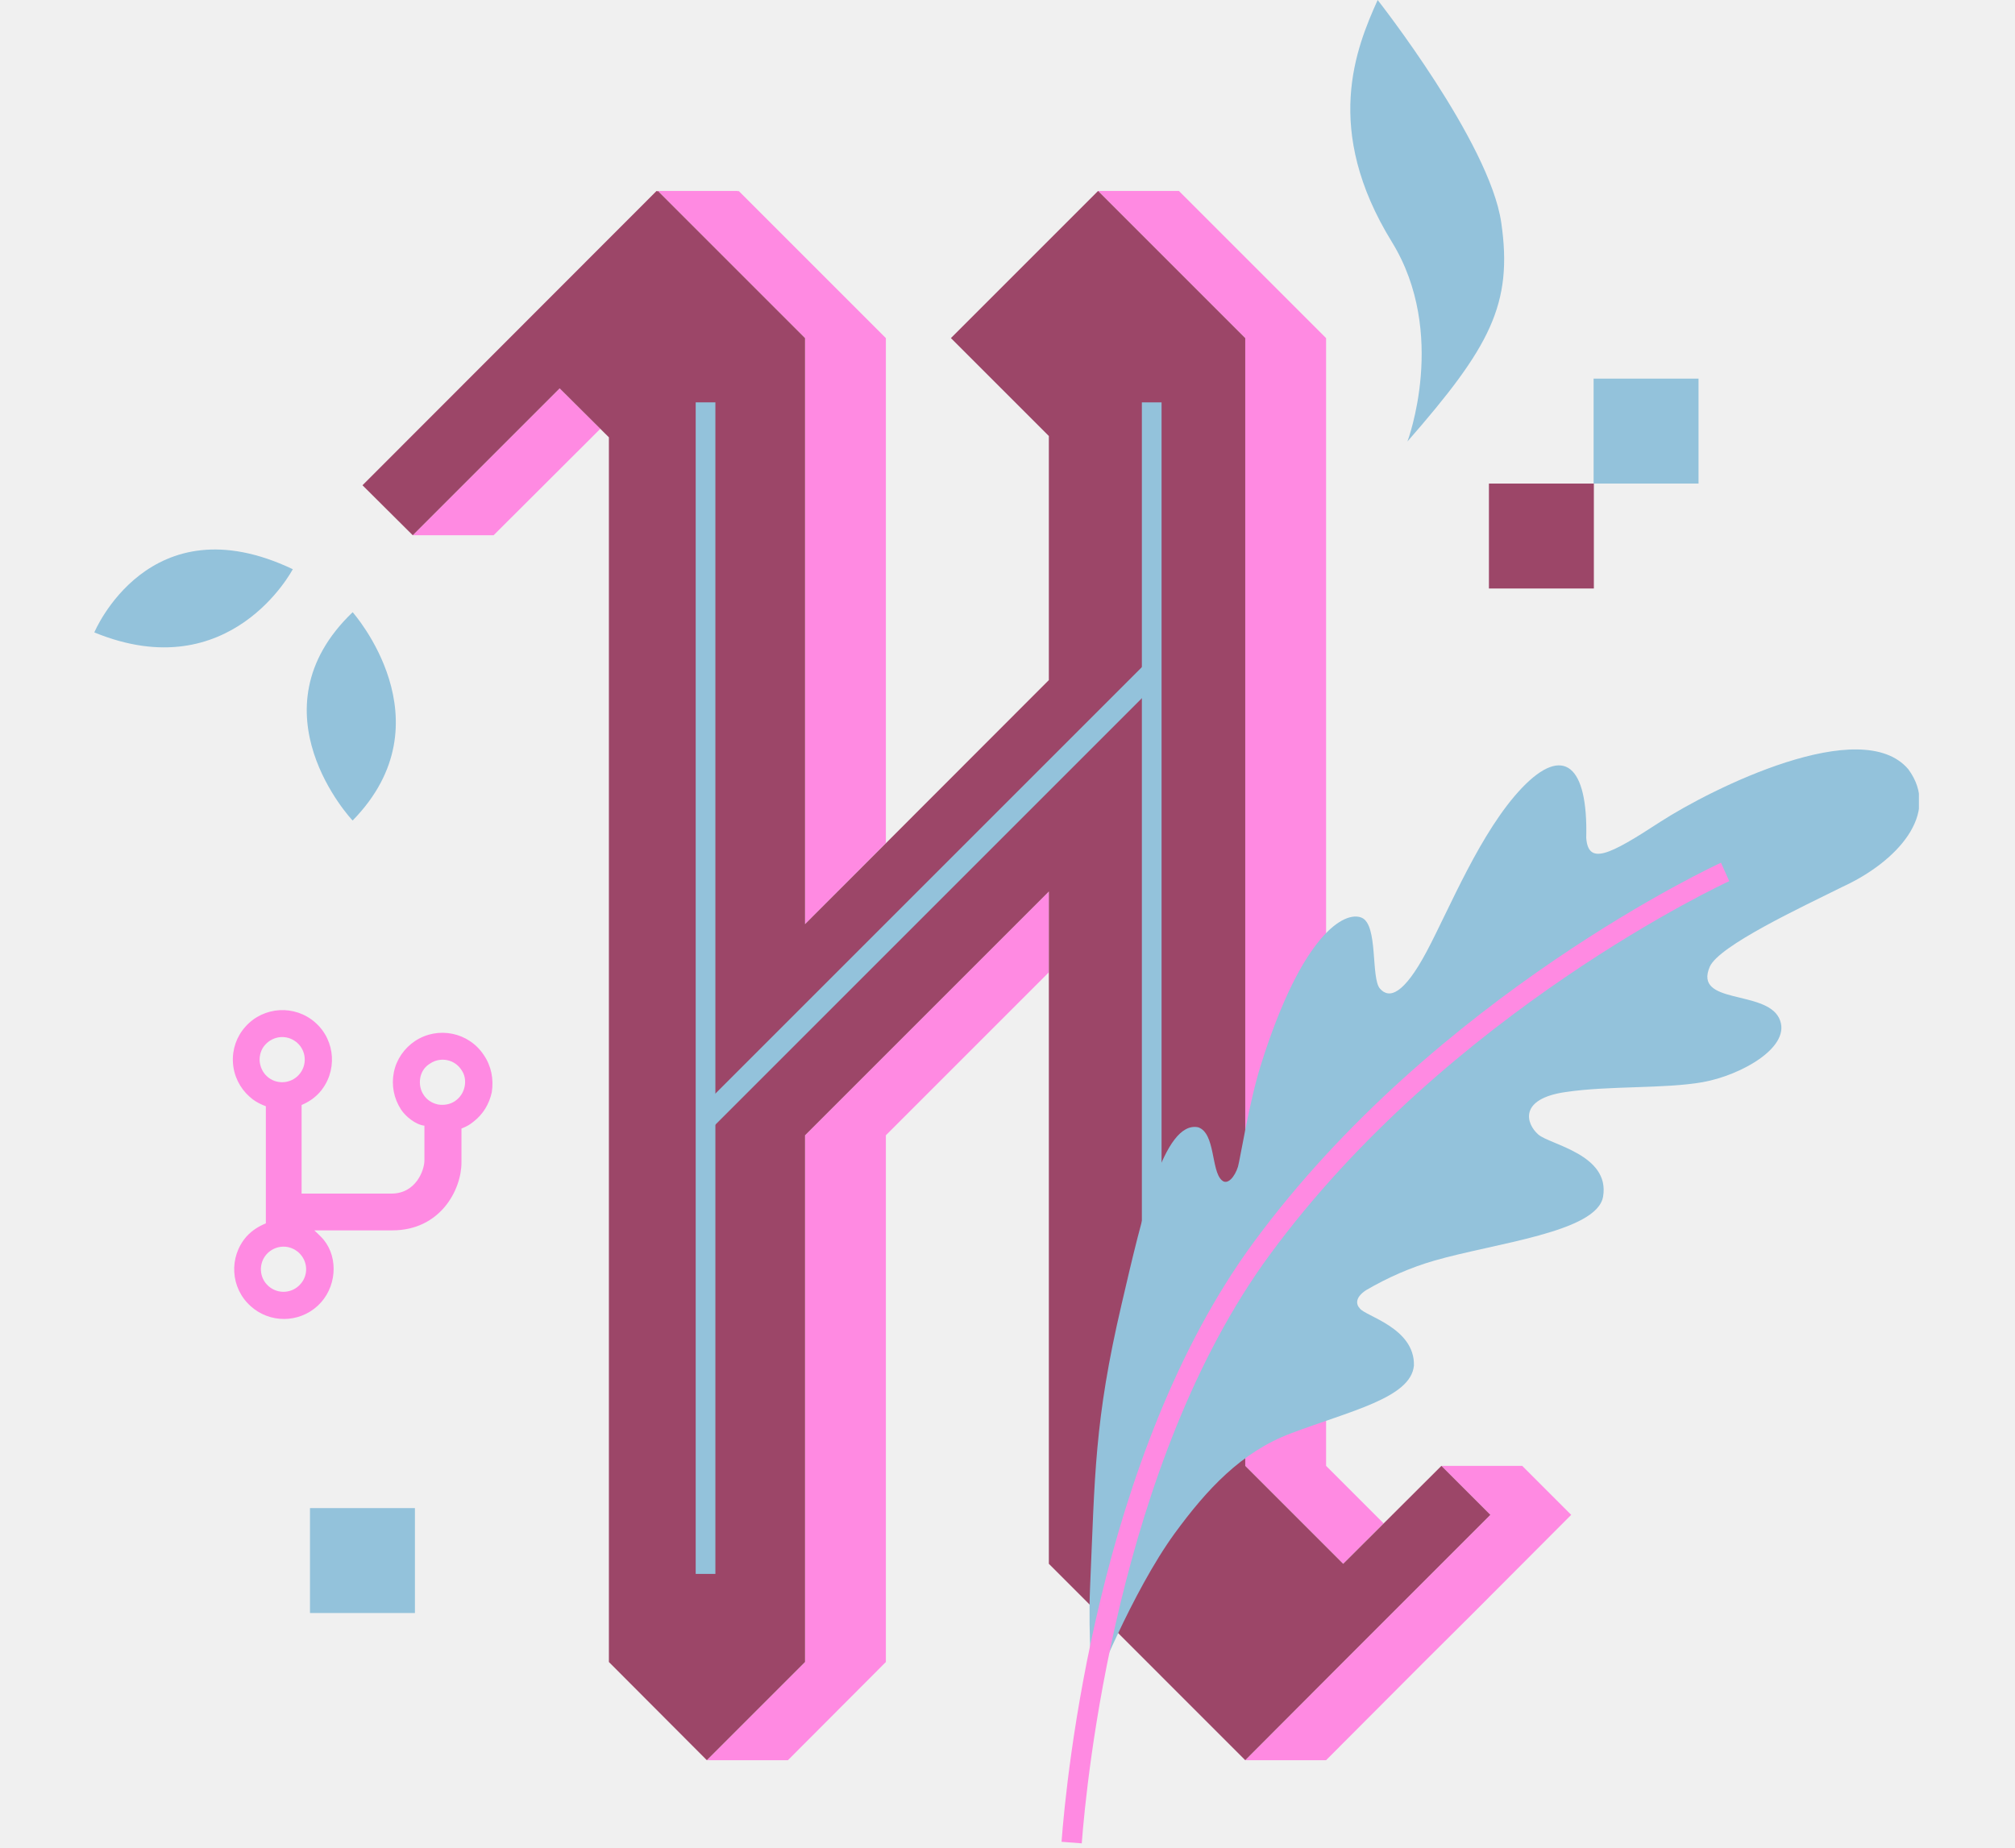
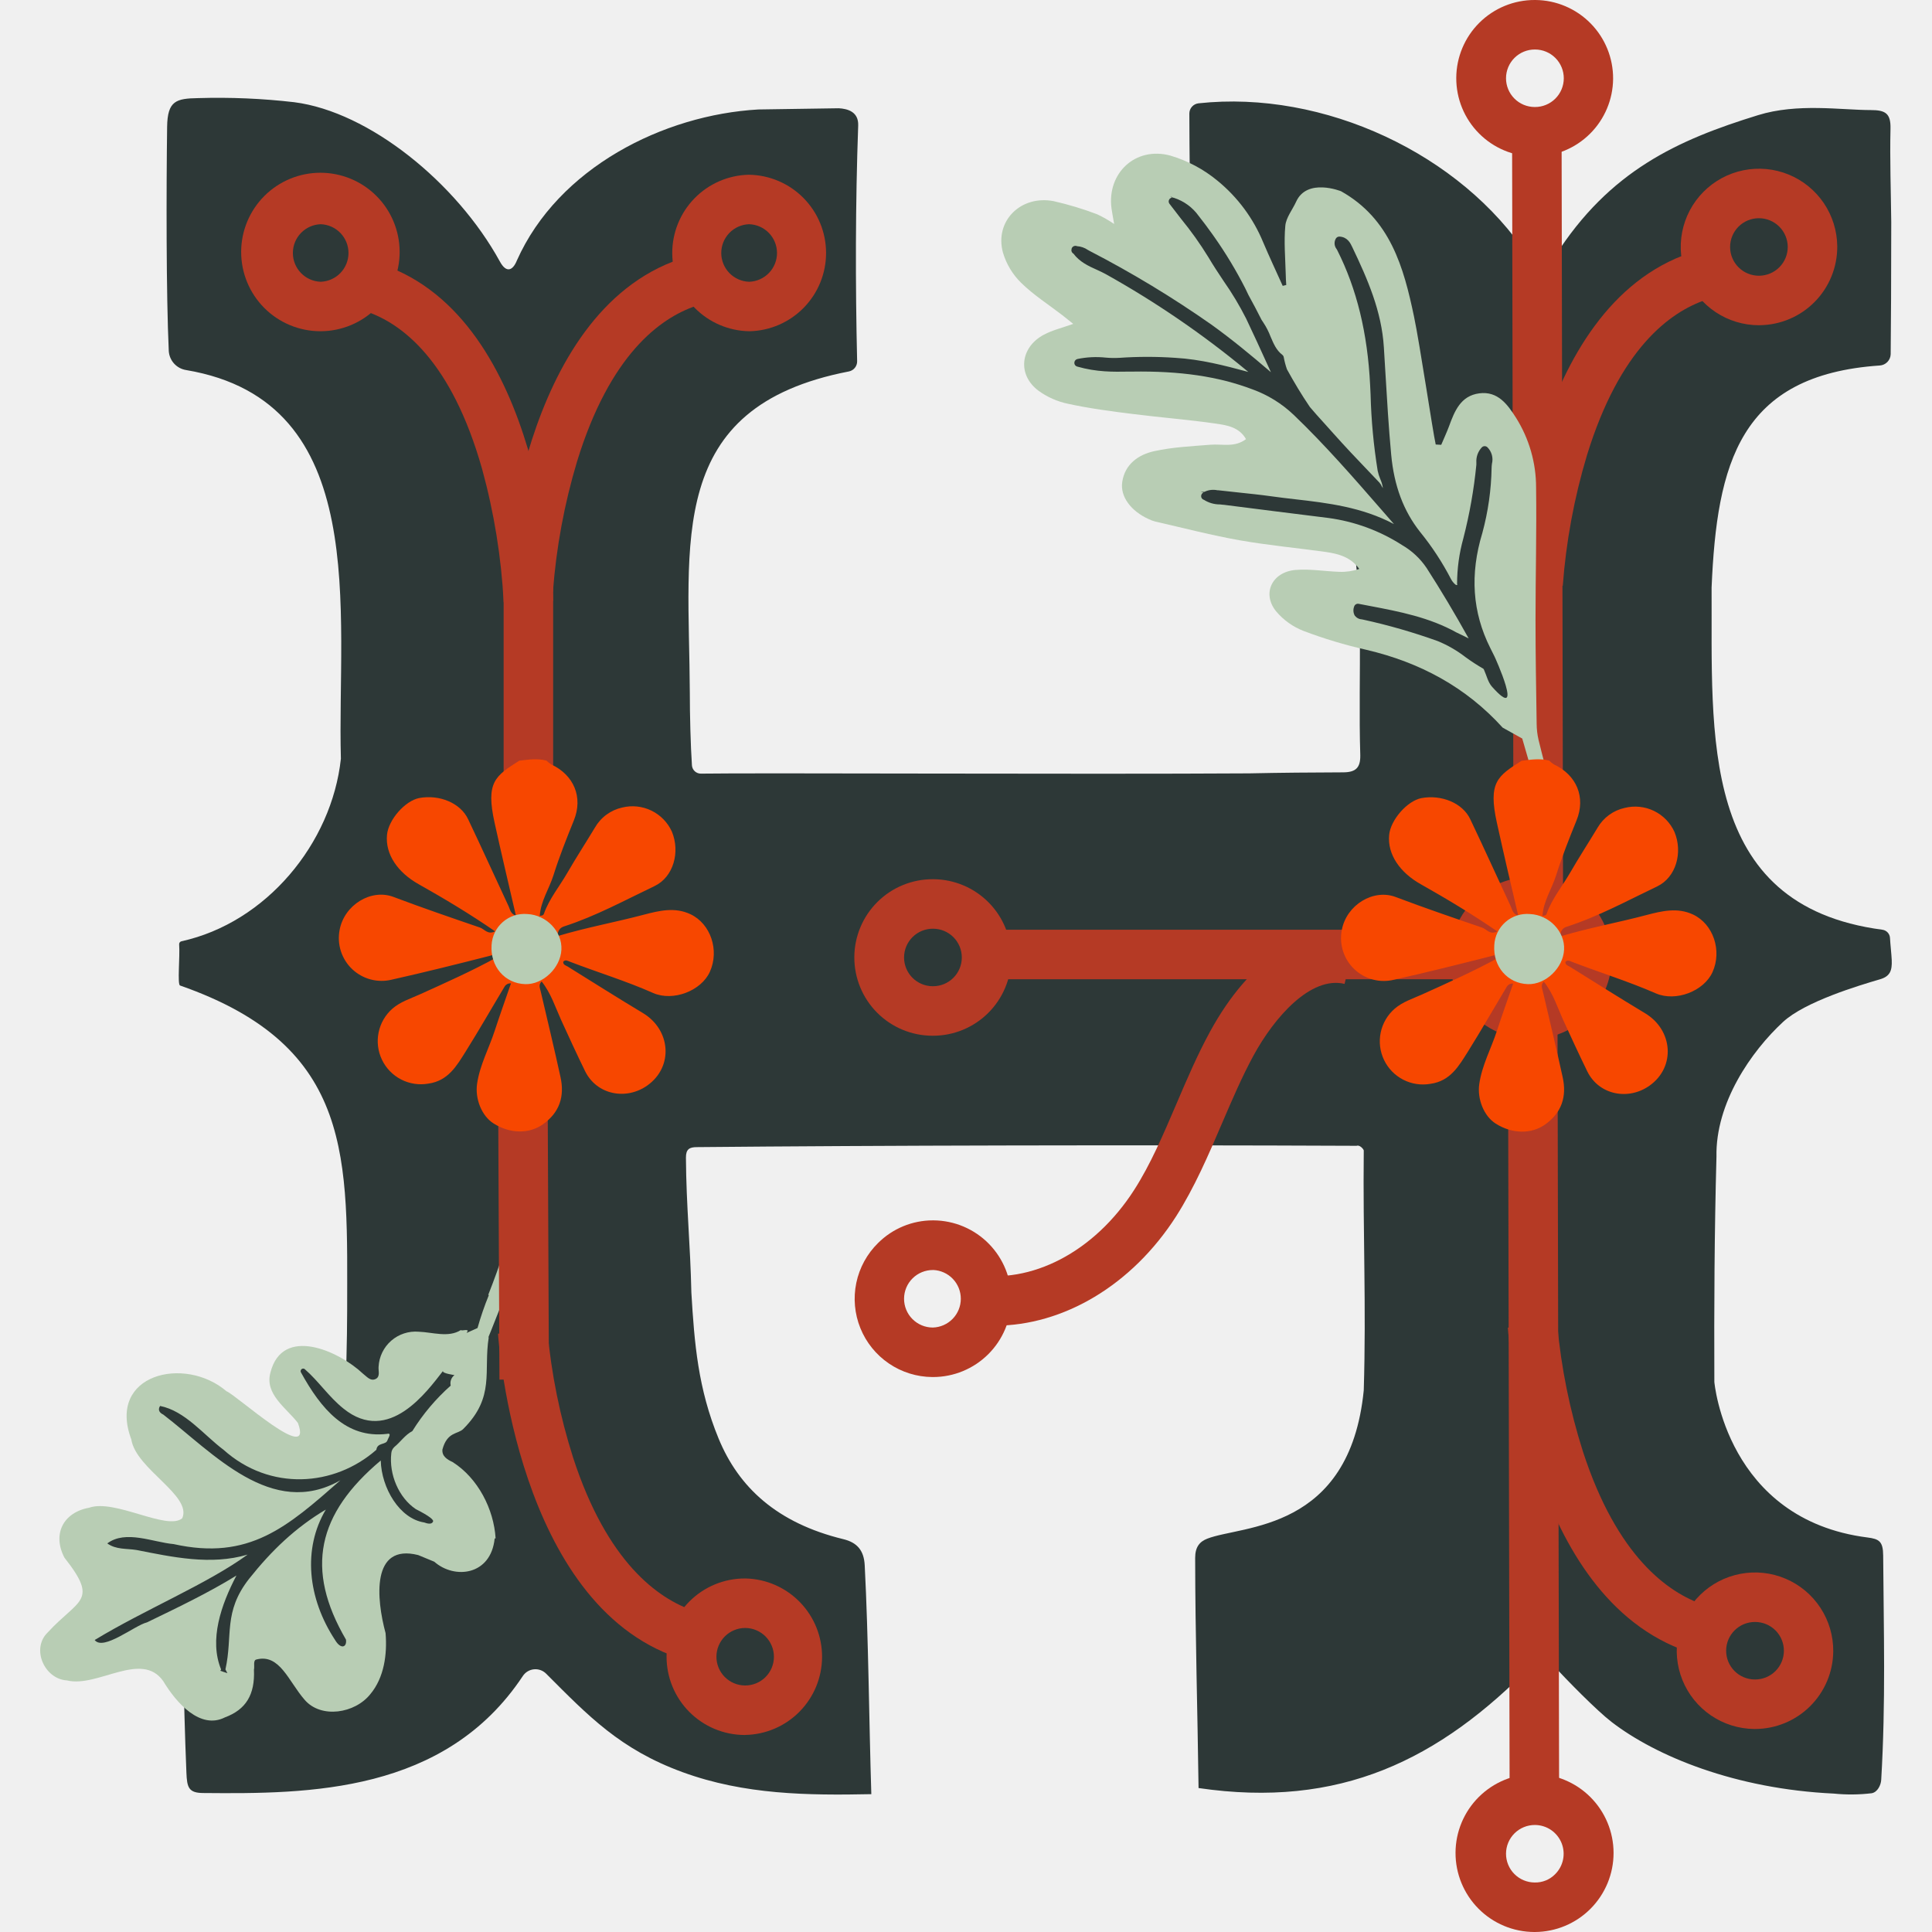
- <svg xmlns="http://www.w3.org/2000/svg" width="470" height="431" viewBox="0 0 470 431" fill="none">
+ <svg xmlns="http://www.w3.org/2000/svg" width="1000" height="1000" viewBox="0 0 1000 1000" fill="none">
  <g clip-path="url(#clip0)">
-     <path d="M112.835 246.094C109.33 240.776 102.138 239.325 96.819 242.831C94.281 244.523 92.468 247.122 91.864 250.143C91.259 253.165 91.864 256.247 93.556 258.846C94.644 260.478 96.94 262.351 98.995 262.593V270.691C98.995 272.988 97.001 278.427 91.32 278.427H70.349V257.758C71.92 257.093 73.31 256.187 74.519 254.857C78.749 250.083 78.326 242.77 73.552 238.54C68.777 234.309 61.465 234.732 57.234 239.507C55.179 241.803 54.152 244.765 54.333 247.847C54.514 250.929 55.904 253.769 58.201 255.824C58.443 256.006 58.684 256.247 58.926 256.429C59.893 257.154 60.921 257.637 62.008 258.06V285.377C60.377 286.042 58.805 287.009 57.536 288.399C53.306 293.174 53.729 300.486 58.503 304.717C58.745 304.898 58.987 305.14 59.228 305.321C64.003 308.947 70.832 308.343 74.881 303.81C78.81 299.398 78.81 292.388 74.821 288.46C74.216 287.855 73.733 287.372 73.31 287.009H91.501C102.682 287.009 107.637 277.581 107.637 271.175V263.258C108.363 262.956 109.088 262.654 109.753 262.17C109.994 261.989 110.236 261.807 110.478 261.626C112.654 259.934 114.104 257.577 114.708 254.797C115.192 251.715 114.587 248.632 112.835 246.094ZM60.558 247.484C60.498 246.094 60.921 244.704 61.888 243.677C63.761 241.622 66.843 241.32 69.019 243.012C69.14 243.072 69.261 243.193 69.321 243.254C71.497 245.188 71.678 248.512 69.744 250.687C67.81 252.863 64.426 253.044 62.311 251.11C61.283 250.204 60.679 248.874 60.558 247.484ZM70.046 299.58C68.112 301.755 64.788 301.937 62.613 300.003C60.437 298.069 60.256 294.745 62.19 292.569C64.063 290.514 67.145 290.212 69.321 291.904C69.442 291.965 69.563 292.086 69.623 292.146C71.799 294.08 72.041 297.404 70.046 299.58ZM108.363 253.528C108.06 254.918 107.275 256.066 106.126 256.852C104.978 257.637 103.528 257.879 102.138 257.637C100.748 257.335 99.539 256.55 98.814 255.401C98.028 254.253 97.786 252.802 98.028 251.412C98.27 250.143 98.935 249.055 99.962 248.33C100.083 248.27 100.204 248.149 100.325 248.089C102.742 246.457 106.066 247.122 107.637 249.599C108.423 250.687 108.665 252.138 108.363 253.528Z" fill="#FF8AE2" />
-     <path d="M187.775 136.041V215.574L206.631 196.658V136.041V78.869L172.304 44.541L172.183 44.662L172.062 44.541H153.448L187.775 78.869V136.041Z" fill="#FF8AE2" />
-     <path d="M290.455 90.291V136.041V307.618V341.945L313.3 364.79L322.728 355.362L309.311 341.945V307.618V136.041V90.291V78.869L274.984 44.541H256.128L290.455 78.869V90.291Z" fill="#FF8AE2" />
-     <path d="M153.448 44.541H153.146L153.327 44.662L153.448 44.541Z" fill="#FF8AE2" />
-     <path d="M244.645 207.959L187.775 264.829V387.695L164.87 410.6H183.786L206.631 387.695V264.829L244.645 226.815V207.959Z" fill="#FF8AE2" />
-     <path d="M130.543 90.593L96.275 124.86H115.131L140.031 100.021L130.543 90.593Z" fill="#FF8AE2" />
-     <path d="M355.061 341.945H336.205L347.628 353.368L324.722 376.273L313.3 387.695L290.455 410.6H309.311L332.156 387.695L343.639 376.273L366.484 353.368L355.061 341.945Z" fill="#FF8AE2" />
-     <path d="M313.3 364.79L290.455 341.945V307.618V136.041V90.291V78.869L256.128 44.541L221.8 78.869L244.645 101.713V158.644L187.775 215.574V136.041V78.869L153.448 44.541L153.327 44.662L153.145 44.541L84.551 113.196L96.275 124.86L130.542 90.593L142.025 102.015V387.695L164.87 410.6L187.775 387.695V264.829L244.645 207.959V307.618V364.79L290.455 410.6L313.3 387.695L324.722 376.273L347.628 353.367L336.205 341.945L313.3 364.79Z" fill="#9C4668" />
-     <path d="M166.864 93.857H162.271V367.147H166.864V93.857Z" fill="#93C2DB" />
-     <path d="M270.935 295.41L266.342 299.519V93.857H270.935V295.41Z" fill="#93C2DB" />
-     <path d="M166.683 262.533L163.178 258.786L266.825 155.138L270.33 158.885L166.683 262.533Z" fill="#93C2DB" />
-     <path d="M279.456 262.956C271.418 261.384 266.462 283.443 261.628 304.173C255.221 331.55 255.403 344.181 254.254 370.41C253.771 381.228 254.859 394.524 254.859 394.524C254.859 394.524 263.985 371.438 274.017 357.658C281.45 347.505 289.488 338.742 301.032 334.391C314.871 329.133 329.074 326.111 329.799 318.557C330.041 309.733 318.377 307.013 317.168 305.2C316.261 304.233 316.08 302.662 318.618 300.97C323.695 298.008 329.074 295.651 334.513 294.08C348.715 289.97 372.467 287.432 373.917 279.152C375.609 269.301 361.467 267.005 358.808 264.648C355.907 262.11 354.215 256.308 365.214 254.736C375.428 253.226 388.18 254.011 397.124 252.44C406.069 250.869 418.277 244.1 414.953 237.452C411.629 230.864 394.949 234.37 398.817 225.486C400.992 220.59 420.15 211.646 429.76 206.871C442.391 201.07 452.786 189.829 445.11 179.434C434.171 166.561 399.361 183.906 387.273 191.702C375.247 199.559 370.472 201.855 369.989 195.449C370.412 178.587 364.731 173.632 355.001 183.785C345.331 193.938 338.079 212.008 332.76 221.98C327.442 231.952 324.058 233.1 321.882 230.623C319.706 228.145 321.519 215.695 317.591 214.063C313.663 212.431 303.751 217.75 294.142 248.27C291.362 257.033 289.247 270.51 288.763 272.142C288.038 274.499 286.285 276.614 284.956 275.285C282.478 273.048 283.505 264.285 279.456 262.956C279.396 262.956 279.456 262.956 279.456 262.956Z" fill="#93C2DB" />
-     <path d="M247.606 429.637C248.694 415.012 256.007 339.407 292.329 289.91C334.876 231.952 400.751 201.553 401.415 201.251L403.349 205.542C402.684 205.844 337.897 235.82 296.136 292.751C260.6 341.16 253.408 415.616 252.32 430L247.606 429.637Z" fill="#FF8AE2" />
-     <path d="M396.185 112.798V88.322H371.709V112.798H396.185Z" fill="#93C2DB" />
-     <path d="M96.78 376.272V351.796H72.303V376.272H96.78Z" fill="#93C2DB" />
-     <path d="M371.769 137.28V112.803H347.293V137.28H371.769Z" fill="#9C4668" />
-     <path d="M68.294 132.777C68.294 132.777 53.789 160.578 22 147.524C22 147.524 34.752 116.822 68.294 132.777Z" fill="#93C2DB" />
-     <path d="M82.254 142.81C82.254 142.81 104.918 168.253 82.254 191.4C82.194 191.4 58.201 165.836 82.254 142.81Z" fill="#93C2DB" />
-     <path d="M328.288 102.982C328.288 102.982 337.776 77.781 324.662 56.447C308.465 30.157 316.322 11.181 321.338 0C321.338 0 347.446 33.179 350.166 51.914C352.946 71.012 347.507 80.984 328.288 102.982Z" fill="#93C2DB" />
+     <path d="M434.14 56.035C438.788 56.289 444.452 57.871 444.198 64.961C442.753 105.293 442.714 146.875 443.652 186.953C443.678 188.203 443.262 189.423 442.475 190.395C441.689 191.368 440.583 192.03 439.355 192.266C344.296 210.683 356.698 280.547 357.05 358.652C357.05 370.039 357.441 385.605 358.144 396.152C358.228 397.326 358.759 398.424 359.627 399.219C360.495 400.015 361.635 400.448 362.812 400.43C391.523 399.98 559.003 400.84 646.601 400.293C663.105 399.941 678.613 399.824 695.097 399.766C701.738 399.766 704.179 397.402 704.081 390.957C701.464 305.859 719.472 224.609 621.093 190.82C619.711 190.344 618.514 189.444 617.672 188.248C616.831 187.053 616.387 185.622 616.406 184.16C616.913 142.148 615.683 100.762 615.605 58.769C615.606 57.458 616.091 56.193 616.967 55.217C617.842 54.24 619.047 53.621 620.351 53.477C685.175 46.445 756.249 79.707 790.976 132.754C795.683 139.922 799.667 140.781 804.862 132.617C833.027 88.418 868.202 72.48 909.96 59.609C930.429 53.281 952.714 56.953 968.339 56.972C975.839 56.972 978.71 58.652 978.515 66.582C978.144 82.695 978.73 98.828 978.906 114.961C978.906 143.535 978.769 169.238 978.612 183.32C978.572 184.825 977.97 186.26 976.926 187.344C975.882 188.428 974.47 189.083 972.968 189.18C900.39 194.101 888.671 239.883 885.917 304.121C886.347 380.078 878.886 468.711 974.355 481.23C975.401 481.379 976.363 481.887 977.076 482.667C977.789 483.448 978.208 484.452 978.261 485.508C978.417 488.672 979.023 493.848 979.159 496.992C979.374 502.402 978.3 505.351 973.105 506.875C962.07 510.117 934.277 518.418 922.89 528.965C906.484 544.121 887.87 570.879 888.437 598.769C887.382 637.578 887.187 676.445 887.343 715.273C887.343 715.273 893.476 786.504 966.64 795.801C972.675 796.562 974.667 797.851 974.726 805.098C974.98 843.691 976.093 881.269 973.71 921.289C973.573 923.769 971.913 927.656 968.73 928.183C962.245 928.955 955.696 929.013 949.198 928.359C898.144 925.957 857.109 908.984 834.101 891.25C826.288 885.195 811.113 869.766 803.183 861.074C802.594 860.414 801.875 859.884 801.07 859.515C800.266 859.147 799.394 858.95 798.51 858.935C797.626 858.92 796.748 859.089 795.932 859.43C795.116 859.771 794.379 860.278 793.769 860.918C744.823 911.348 693.241 936.172 620.37 925.488C619.843 885.254 618.671 846.973 618.613 806.348C618.613 800.605 621.034 797.91 624.902 796.406C642.909 789.375 698.613 792.812 705.878 719.609C707.206 675.664 705.409 639.531 705.878 595.449C705.546 594.414 703.593 592.461 702.148 593.066C587.616 592.558 454.101 592.871 360.722 593.75C356.913 593.75 355.019 594.746 355.038 599.18C355.214 624.57 357.304 643.672 357.851 669.043C359.413 695.351 361.288 718.711 371.952 744.609C382.363 769.844 402.128 788.301 436.542 796.68C443.437 798.359 447.187 802.285 447.577 810.215C449.53 847.969 449.804 890.879 450.995 928.652C418.046 929.316 385.39 928.984 353.339 917.285C320.956 905.469 304.511 888.144 282.695 866.308C281.876 865.48 280.882 864.846 279.786 864.451C278.69 864.056 277.52 863.912 276.361 864.028C275.202 864.144 274.083 864.518 273.087 865.122C272.091 865.726 271.243 866.545 270.605 867.519C230.351 928.183 159.823 928.574 105.37 928.066C97.558 928.066 96.796 925.195 96.484 917.461C94.882 878.516 94.531 839.101 93.671 800.019C93.597 799.15 93.707 798.276 93.991 797.451C94.276 796.627 94.73 795.872 95.324 795.233C95.918 794.595 96.639 794.088 97.441 793.745C98.243 793.402 99.108 793.231 99.98 793.242C143.847 791.289 178.105 761.484 178.71 727.558C179.042 712.891 179.687 693.359 179.687 678.652C179.687 600.215 184.023 541.816 93.202 510.098C91.718 509.59 93.202 495.273 92.734 488.809C92.701 488.445 92.802 488.082 93.018 487.787C93.234 487.492 93.549 487.286 93.906 487.207C137.773 477.578 171.718 436.562 176.445 392.715C174.355 317.363 192.89 207.793 96.366 191.543C93.981 191.177 91.79 190.011 90.154 188.237C88.518 186.462 87.534 184.185 87.362 181.777C85.995 152.656 86.073 97.305 86.503 65.644C86.698 52.109 91.171 50.977 102.597 50.781C119.209 50.28 135.835 50.992 152.343 52.91C191.113 57.891 236.327 94.551 258.71 135.312C262.089 141.543 265.429 140.078 267.558 134.785C288.945 86.875 343.3 59.453 392.558 56.66L434.14 56.035Z" fill="#2D3837" />
+     <path d="M482.891 712.754H482.539C474.528 712.69 466.716 710.251 460.091 705.746C453.466 701.24 448.327 694.87 445.325 687.442C442.322 680.015 441.59 671.863 443.222 664.019C444.854 656.176 448.776 648.992 454.493 643.379C462.026 635.868 472.233 631.653 482.872 631.66H483.223C488.554 631.698 493.826 632.789 498.734 634.868C503.643 636.948 508.094 639.977 511.83 643.78C515.566 647.583 518.514 652.086 520.506 657.032C522.498 661.977 523.495 667.267 523.438 672.598L510.625 672.481L523.438 672.598C523.345 683.277 519.039 693.487 511.457 701.007C503.874 708.527 493.629 712.749 482.95 712.754H482.891ZM482.891 657.363C478.944 657.345 475.151 658.896 472.347 661.674C469.543 664.452 467.958 668.231 467.94 672.178C467.922 676.125 469.472 679.918 472.251 682.722C475.029 685.525 478.807 687.111 482.754 687.129H482.891C486.749 687.005 490.408 685.39 493.098 682.623C495.789 679.855 497.3 676.152 497.316 672.293C497.331 668.433 495.848 664.719 493.18 661.93C490.511 659.142 486.865 657.498 483.008 657.344L482.891 657.363Z" fill="#B53A25" />
+     <path d="M482.891 536.094H482.539C477.22 536.072 471.957 535.003 467.05 532.947C462.144 530.891 457.691 527.889 453.945 524.112C446.379 516.484 442.154 506.164 442.198 495.42C442.242 484.677 446.552 474.391 454.179 466.826C461.807 459.26 472.128 455.034 482.871 455.078H483.223C493.973 455.166 504.249 459.52 511.79 467.182C519.331 474.844 523.521 485.187 523.438 495.938L510.625 495.821L523.438 495.938C523.345 506.617 519.039 516.827 511.457 524.347C503.874 531.868 493.629 536.089 482.95 536.094H482.891ZM482.891 480.703C478.944 480.685 475.151 482.236 472.347 485.014C469.543 487.792 467.958 491.571 467.94 495.518C467.922 499.465 469.472 503.258 472.251 506.062C475.029 508.866 478.807 510.451 482.754 510.469H482.891C486.838 510.485 490.63 508.931 493.432 506.151C496.234 503.371 497.817 499.592 497.832 495.645C497.848 491.698 496.295 487.906 493.515 485.104C490.735 482.302 486.955 480.719 483.008 480.703H482.891Z" fill="#B53A25" />
+     <path d="M785.82 481.23H511.738V506.855H785.82V481.23Z" fill="#B53A25" />
+     <path d="M514.922 686.172C509.543 686.172 504.176 685.681 498.887 684.707L503.516 659.512C533.711 665.078 566.523 647.95 587.07 615.86C595.508 602.715 601.992 587.5 608.887 571.426C614.219 558.926 619.727 546.035 626.309 533.985C646.758 496.504 675 477.949 701.816 484.336L695.957 509.258C678.379 505.078 659.609 526.563 648.867 546.25C642.891 557.227 637.852 569.004 632.52 581.407C625.527 597.754 618.301 614.61 608.731 629.61C585.938 665.196 550.391 686.172 514.922 686.172Z" fill="#B53A25" />
+     <path d="M792.305 537.852H791.934C783.641 537.783 775.556 535.257 768.7 530.591C761.844 525.926 756.526 519.332 753.419 511.644C750.312 503.955 749.555 495.518 751.244 487.399C752.934 479.281 756.994 471.846 762.91 466.035C766.813 462.15 771.454 459.085 776.559 457.019C781.664 454.953 787.13 453.928 792.637 454.004C803.753 454.107 814.374 458.618 822.167 466.547C829.96 474.475 834.288 485.172 834.199 496.289L819.98 496.152L834.199 496.289C834.106 507.341 829.652 517.909 821.806 525.693C813.96 533.477 803.357 537.847 792.305 537.852ZM792.305 482.461C788.821 482.578 785.517 484.04 783.089 486.54C780.66 489.041 779.294 492.385 779.279 495.871C779.264 499.357 780.6 502.714 783.007 505.235C785.414 507.757 788.705 509.248 792.187 509.395C793.96 509.418 795.719 509.084 797.36 508.413C799.001 507.742 800.49 506.747 801.738 505.488C803.642 503.622 804.948 501.233 805.492 498.623C806.036 496.013 805.792 493.301 804.792 490.83C803.792 488.359 802.08 486.241 799.874 484.744C797.669 483.247 795.068 482.439 792.402 482.422L792.305 482.461Z" fill="#B53A25" />
+     <path d="M808.268 64.835L782.643 64.884L783.407 463.301L809.033 463.252L808.268 64.835Z" fill="#B53A25" />
+     <path d="M910.45 168.34C902.453 168.34 894.635 165.972 887.982 161.537C881.328 157.101 876.136 150.795 873.06 143.414C869.984 136.032 869.162 127.906 870.696 120.058C872.231 112.21 876.054 104.992 881.684 99.313C887.314 93.634 894.499 89.748 902.334 88.146C910.168 86.543 918.302 87.296 925.709 90.308C933.117 93.32 939.467 98.457 943.96 105.072C948.454 111.687 950.888 119.484 950.958 127.48C951.036 138.217 946.852 148.547 939.324 156.203C931.796 163.86 921.538 168.217 910.801 168.32L910.45 168.34ZM910.45 112.949H910.313C906.366 112.967 902.587 114.553 899.809 117.357C897.031 120.161 895.48 123.953 895.498 127.9C895.517 131.848 897.102 135.626 899.906 138.404C902.71 141.182 906.503 142.733 910.45 142.715H910.567C914.512 142.679 918.283 141.079 921.051 138.267C923.819 135.455 925.359 131.661 925.332 127.715C925.291 123.795 923.709 120.048 920.928 117.285C918.147 114.522 914.39 112.964 910.469 112.949H910.45Z" fill="#B53A25" />
+     <path d="M808.887 303.203L783.301 301.895C783.594 296.035 791.523 159.082 874.746 130.938L882.949 155.195C864.219 161.543 838.32 180.586 821.387 235.703C814.788 257.684 810.597 280.317 808.887 303.203Z" fill="#B53A25" />
+     <path d="M806.129 511.884L780.504 511.938L781.404 941.702L807.029 941.648L806.129 511.884Z" fill="#B53A25" />
+     <path d="M908.398 894.922H908.046C900.034 894.856 892.222 892.415 885.597 887.908C878.972 883.402 873.832 877.032 870.828 869.604C867.823 862.176 867.089 854.024 868.718 846.179C870.347 838.334 874.266 831.149 879.979 825.531C885.693 819.913 892.943 816.116 900.815 814.62C908.686 813.124 916.825 813.995 924.201 817.125C931.577 820.254 937.859 825.5 942.253 832.2C946.647 838.9 948.955 846.753 948.886 854.765C948.783 865.441 944.474 875.645 936.894 883.163C929.314 890.682 919.074 894.907 908.398 894.922ZM908.398 839.531C904.451 839.513 900.658 841.063 897.854 843.842C895.05 846.62 893.465 850.398 893.447 854.345C893.429 858.292 894.979 862.085 897.757 864.889C900.536 867.693 904.314 869.278 908.261 869.296H908.398C912.345 869.312 916.137 867.759 918.939 864.979C921.741 862.199 923.324 858.419 923.339 854.472C923.355 850.525 921.802 846.733 919.022 843.931C916.242 841.129 912.462 839.546 908.515 839.531H908.398Z" fill="#B53A25" />
+     <path d="M794.453 1000H794.102C783.27 999.953 772.899 995.612 765.265 987.928C757.63 980.244 753.356 969.845 753.379 959.014C753.402 948.182 757.721 937.802 765.389 930.151C773.056 922.5 783.446 918.203 794.277 918.203C805.109 918.203 815.498 922.5 823.166 930.151C830.833 937.802 835.152 948.182 835.176 959.014C835.199 969.845 830.924 980.244 823.29 987.928C815.656 995.612 805.285 999.953 794.453 1000ZM794.453 944.609C792.499 944.601 790.562 944.979 788.753 945.719C786.945 946.46 785.3 947.55 783.912 948.927C782.525 950.303 781.422 951.94 780.667 953.742C779.912 955.545 779.519 957.479 779.512 959.433C779.504 961.388 779.881 963.325 780.622 965.133C781.363 966.942 782.453 968.587 783.829 969.974C785.206 971.362 786.842 972.464 788.645 973.219C790.448 973.974 792.382 974.367 794.336 974.375C796.295 974.424 798.242 974.071 800.06 973.339C801.877 972.606 803.525 971.51 804.902 970.117C806.997 968.05 808.432 965.409 809.028 962.528C809.623 959.646 809.353 956.653 808.25 953.925C807.147 951.197 805.261 948.857 802.83 947.199C800.399 945.541 797.532 944.64 794.59 944.609H794.453Z" fill="#B53A25" />
+     <path d="M794.453 81.016H794.102C783.359 80.972 773.073 76.662 765.507 69.034C757.942 61.406 753.716 51.086 753.76 40.342C753.804 29.599 758.114 19.313 765.742 11.747C773.37 4.182 783.691 -0.044 794.434 0H794.785C805.522 0.103 815.78 4.461 823.308 12.117C830.836 19.774 835.02 30.103 834.942 40.84L822.129 40.742L834.942 40.84C834.844 51.519 830.537 61.729 822.956 69.251C815.375 76.773 805.133 81.001 794.453 81.016ZM794.453 25.625C790.506 25.61 786.715 27.163 783.913 29.943C781.111 32.723 779.528 36.502 779.512 40.45C779.497 44.397 781.05 48.188 783.83 50.99C786.61 53.792 790.389 55.375 794.336 55.391H794.473C798.42 55.407 802.212 53.853 805.014 51.073C807.816 48.293 809.399 44.514 809.414 40.567C809.43 36.62 807.877 32.828 805.097 30.026C802.317 27.224 798.537 25.641 794.59 25.625H794.453Z" fill="#B53A25" />
+     <path d="M873.691 854.941C790.605 826.836 780.84 692.832 780.469 687.187L806.016 685.488C808.054 707.901 812.533 730.025 819.375 751.465C836.953 805.41 863.105 824.316 881.875 830.664L873.691 854.941Z" fill="#B53A25" />
+     <path d="M777.774 376.622L787.91 382.266C791.934 395.938 795.899 410.372 798.809 421.797C802.408 421.076 806.047 420.574 809.707 420.293L804.16 413.458C802.793 406.563 800.86 401.465 796.348 382.95C795.72 380.247 795.393 377.483 795.371 374.708C795.098 356.797 794.785 338.868 794.785 320.958C794.785 298.086 795.391 275.215 795.078 252.364C795.092 239.604 791.504 227.1 784.727 216.29C780.293 209.336 775.274 202.325 765.645 203.594C756.016 204.864 752.871 212.833 750.02 220.626C748.809 223.868 747.325 227.032 745.977 230.235L743.125 230.079C741.524 222.989 735 178.633 731.895 163.868C726.563 138.36 719.61 113.282 694.121 98.985C694.121 98.985 676.543 91.895 670.879 104.395C669.024 108.497 665.664 112.579 665.274 116.876C664.512 125.118 665.274 133.477 665.489 141.797C665.489 143.751 665.664 145.704 665.762 147.501L663.926 147.969C660.547 140.45 657.032 132.989 653.809 125.391C648.701 112.995 640.594 102.062 630.215 93.575C623.025 87.614 614.699 83.175 605.743 80.528C587.696 75.665 572.891 89.629 575.313 107.872C575.547 109.61 575.899 111.329 576.68 115.938C573.878 114.023 570.926 112.338 567.852 110.899C560.506 108.111 552.975 105.84 545.313 104.102C528.243 100.879 514.707 114.493 519.121 130.723C520.87 136.643 524.096 142.02 528.496 146.348C534.864 152.618 542.618 157.559 549.766 163.067C551.524 164.434 553.243 165.84 555.508 167.637C549.649 169.727 544.668 170.899 540.293 173.243C527.989 179.805 526.524 194.004 537.5 202.227C542.047 205.526 547.238 207.829 552.735 208.985C563.789 211.387 575.078 212.891 586.328 214.278C600.723 216.114 615.235 217.208 629.59 219.297C635.196 220.118 641.446 221.133 644.922 227.286C639.063 231.778 632.578 229.688 626.485 230.196C616.719 230.977 606.953 231.426 597.442 233.516C589.141 235.333 582.207 240.333 580.86 249.512C579.746 257.051 585.41 264.571 594.532 268.672C595.661 269.232 596.846 269.67 598.067 269.981C612.754 273.321 627.364 277.168 642.207 279.747C657.051 282.325 671.621 283.653 686.309 285.704C692.735 286.661 699.121 288.282 703.555 294.473C700.239 295.602 696.743 296.111 693.243 295.977C685.684 295.723 678.067 294.376 670.586 295.001C658.36 296.036 653.008 307.266 660.567 316.485C664.355 320.975 669.21 324.44 674.688 326.563C685.277 330.582 696.137 333.845 707.188 336.329C734.981 342.833 758.77 355.645 777.774 376.622Z" fill="#B8CDB4" />
+     <path d="M772.285 355.469C770.156 353.086 769.492 349.707 768.164 346.797C768.079 346.552 767.946 346.326 767.773 346.133C764.592 344.306 761.514 342.304 758.554 340.137C754.146 336.728 749.297 333.929 744.14 331.816C731.547 327.293 718.676 323.587 705.605 320.723C705.406 320.672 705.203 320.633 705 320.605C704.268 320.571 703.552 320.379 702.901 320.042C702.25 319.705 701.68 319.231 701.23 318.652C700.838 317.953 700.604 317.176 700.543 316.377C700.482 315.577 700.597 314.774 700.879 314.023C701.013 313.515 701.337 313.078 701.784 312.802C702.231 312.526 702.767 312.432 703.281 312.539L709.297 313.691C724.375 316.562 739.824 319.551 753.867 327.363C755.82 328.301 757.968 329.316 760.175 330.449C752.988 317.5 745.84 305.547 738.457 294.062C735.184 289.172 730.835 285.096 725.742 282.148C714.182 274.708 701.125 269.907 687.5 268.086C669.375 265.859 651.23 263.535 633.672 261.309C632.968 261.309 632.265 261.152 631.543 261.094C628.564 261.122 625.64 260.288 623.125 258.691C622.907 258.629 622.703 258.53 622.519 258.398C622.165 258.146 621.905 257.781 621.781 257.364C621.657 256.946 621.676 256.499 621.836 256.094C622.032 255.576 622.415 255.151 622.91 254.902L621.425 254.59H623.379C625.488 253.561 627.882 253.272 630.175 253.77H630.644C634.218 254.199 637.793 254.57 641.367 254.941C646.875 255.527 652.558 256.113 658.144 256.895C662.05 257.461 666.25 257.93 670.215 258.398C687.343 260.352 704.961 262.48 721.523 271.27L715 263.789C700.644 247.305 685.8 230.234 669.687 214.805C663.53 208.923 656.212 204.393 648.203 201.504C630.625 194.844 610.8 191.934 585.918 192.344H584.316C576.133 192.48 567.675 192.637 557.519 189.727C557.093 189.612 556.718 189.357 556.456 189.002C556.193 188.647 556.059 188.214 556.074 187.773C556.085 187.316 556.248 186.875 556.538 186.521C556.829 186.167 557.229 185.92 557.675 185.82C562.491 184.822 567.433 184.578 572.324 185.098C574.688 185.311 577.064 185.35 579.433 185.215C589.057 184.545 598.716 184.545 608.34 185.215C621.425 185.957 633.984 189.238 646.152 192.52L645.898 192.324L645.41 191.914C622.642 173.056 598.198 156.32 572.382 141.914C570.918 141.113 569.375 140.391 567.754 139.648C563.34 137.695 558.769 135.527 555.586 131.25C555.375 131.147 555.189 131.001 555.039 130.82C554.808 130.558 554.651 130.238 554.586 129.894C554.521 129.551 554.549 129.196 554.668 128.867V128.633C554.794 128.272 555.018 127.953 555.314 127.712C555.611 127.471 555.968 127.316 556.347 127.266C556.732 127.204 557.127 127.258 557.48 127.422C559.491 127.555 561.428 128.23 563.086 129.375L563.925 129.844C585.766 141.125 606.822 153.862 626.953 167.969C637.148 175.293 646.933 183.301 657.832 192.656C657.246 191.406 656.679 190.156 656.113 188.906C652.304 180.547 648.691 172.637 645 164.902C641.565 158.12 637.649 151.593 633.281 145.371C630.664 141.465 627.949 137.344 625.468 133.145C621.211 126.21 616.487 119.574 611.328 113.281C609.375 110.801 607.422 108.242 605.312 105.469C605.045 105.126 604.899 104.703 604.899 104.268C604.899 103.832 605.045 103.41 605.312 103.066C605.618 102.667 606.066 102.402 606.562 102.324C606.308 102.07 606.074 101.797 605.8 101.543C606.191 101.797 606.543 102.051 606.933 102.285C607.193 102.283 607.452 102.329 607.695 102.422C612.83 104.09 617.294 107.363 620.429 111.758C622.812 114.785 625.136 117.852 627.343 120.977C627.715 121.465 628.047 121.953 628.398 122.461C634.405 130.985 639.797 139.927 644.531 149.219C645.097 150.371 645.644 151.523 646.191 152.676C648.535 156.934 650.82 161.23 652.988 165.566C653.281 166.016 653.554 166.465 653.867 166.895C655.391 169.188 656.656 171.645 657.636 174.219C659.179 177.852 660.625 181.289 663.711 183.652C664.097 183.944 664.362 184.368 664.453 184.844C664.847 186.979 665.401 189.081 666.113 191.133C669.785 197.812 673.691 204.355 677.988 210.664C680.312 213.438 682.773 216.152 685.293 218.926C686.953 220.742 688.593 222.578 690.215 224.414C696.074 230.977 702.129 237.402 708.105 243.613L713.964 249.766C714.476 250.351 714.897 251.009 715.215 251.719C715.385 252.048 715.574 252.368 715.781 252.676C715.571 251.084 715.13 249.531 714.472 248.066C713.867 246.657 713.403 245.192 713.086 243.691C710.979 230.651 709.752 217.483 709.414 204.277L709.179 199.355C707.851 172.422 702.285 149.57 692.168 129.512C692.062 129.303 691.945 129.101 691.816 128.906C691.202 128.134 690.84 127.19 690.781 126.205C690.721 125.219 690.967 124.239 691.484 123.398C691.693 123.079 691.985 122.822 692.33 122.657C692.674 122.492 693.057 122.424 693.437 122.461C697.48 122.754 698.964 125.84 699.922 127.871C707.89 144.551 715.136 161.074 716.289 179.805L717.05 192.383C717.89 206.504 718.75 221.113 720.078 235.352C721.562 251.406 726.445 264.453 735 275.273C741.185 282.878 746.571 291.098 751.074 299.805C751.577 300.744 752.237 301.59 753.027 302.305C753.632 302.871 753.965 302.871 754.179 302.812C754.394 302.754 754.179 302.363 754.179 302.168C754.199 294.246 755.283 286.363 757.402 278.73C760.636 266.196 762.895 253.43 764.16 240.547C764.16 240.137 764.16 239.727 764.16 239.316C764.08 237.887 764.293 236.457 764.787 235.113C765.281 233.77 766.045 232.541 767.031 231.504C767.416 231.138 767.926 230.935 768.457 230.935C768.987 230.935 769.498 231.138 769.882 231.504C770.98 232.601 771.773 233.965 772.184 235.461C772.595 236.958 772.609 238.535 772.226 240.039C772.122 240.77 772.064 241.507 772.05 242.246C771.849 253.599 770.242 264.883 767.265 275.84C760.742 297.324 762.089 316.855 771.347 335.371C772.011 336.738 772.754 338.184 773.496 339.668C773.535 339.609 789.511 374.766 772.285 355.469Z" fill="#2D3837" />
+     <path d="M801.855 393.692C802.59 394.428 803.402 395.083 804.277 395.645C815.995 401.114 820.937 412.598 815.995 424.688C812.206 434.043 808.476 443.418 805.449 453.047C803.242 460.098 798.847 466.426 798.398 474.063L797.421 475.313C798.867 475.743 798.046 474.454 798.378 474.043C799.199 473.926 800.195 473.907 800.507 473.028C803.242 465.215 808.632 458.77 812.734 451.641C817.245 443.829 822.226 436.172 826.913 428.399C828.426 425.803 830.463 423.551 832.895 421.785C835.326 420.02 838.098 418.78 841.035 418.145C846.102 416.898 851.445 417.466 856.137 419.75C860.829 422.033 864.573 425.888 866.718 430.645C871.113 441.231 867.538 454.082 857.812 458.77C842.382 466.133 827.324 474.395 810.937 479.668C808.671 480.411 807.812 481.797 807.382 484.746C822.714 480.157 837.695 477.481 852.304 473.594C860.292 471.504 868.3 469.59 876.327 473.36C886.816 478.301 891.425 492.051 886.386 503.184C881.913 513.067 867.382 518.633 857.089 514.18C842.89 507.969 828.085 503.399 813.652 497.852C812.519 497.422 811.406 496.661 810.273 497.852C810.097 499.532 811.601 499.805 812.558 500.371C825.507 508.438 838.398 516.582 851.464 524.434C865.898 533.086 867.46 552.188 853.828 561.914C842.851 569.727 827.578 566.817 821.562 554.512C817.304 545.801 813.222 536.934 809.199 528.164C806.152 521.446 803.886 514.121 799.081 508.106C797.363 509.825 798.163 511.387 798.535 512.969C802.011 527.832 805.585 542.676 808.847 557.598C811.015 567.539 808.398 575.879 799.765 582.032C792.714 587.051 782.792 587.032 774.179 581.582C768.007 577.676 764.55 568.789 765.663 561.094C767.07 551.328 771.816 542.735 774.824 533.516C777.441 525.45 780.331 517.442 783.203 509.102C782.529 509.029 781.849 509.157 781.247 509.47C780.646 509.783 780.151 510.266 779.824 510.86C773.144 521.993 766.699 533.282 759.804 544.297C755.117 551.739 750.702 559.551 740.449 560.977C735.634 561.836 730.672 561.092 726.321 558.859C721.971 556.626 718.473 553.027 716.364 548.615C714.256 544.203 713.653 539.221 714.648 534.433C715.644 529.645 718.182 525.316 721.874 522.11C725.976 518.555 731.152 516.934 735.976 514.766C749.374 508.711 762.792 502.715 775.781 495.606C774.433 493.848 773.261 494.532 772.089 494.825C755.292 499.102 738.495 503.301 721.601 507.09C717.989 507.988 714.21 507.962 710.611 507.013C707.013 506.065 703.711 504.225 701.011 501.664C698.312 499.102 696.301 495.902 695.165 492.358C694.029 488.814 693.804 485.041 694.511 481.387C696.933 468.34 710.878 459.903 722.421 464.297C737.206 469.883 752.187 475.02 767.167 480.137C769.511 480.938 771.171 484.043 774.98 482.09C761.953 473.125 748.73 465.196 735.351 457.657C724.765 451.7 718.046 442.383 719.023 432.149C719.785 424.336 728.359 414.571 735.683 413.106C746.132 411.153 757.167 415.664 761.074 424.161C768.183 439.082 774.98 454.141 781.952 469.082C782.734 470.723 782.91 472.989 785.859 474.024C781.952 457.52 778.281 441.739 774.785 425.879C770.156 404.864 775.136 401.68 787.577 393.77C792.48 393.164 797.167 392.442 801.855 393.692ZM777.695 487.539C777.492 489.34 777.663 491.163 778.199 492.894C778.735 494.625 779.624 496.226 780.809 497.596C781.995 498.967 783.451 500.077 785.086 500.857C786.722 501.638 788.501 502.071 790.312 502.129C793.739 501.99 796.999 500.606 799.479 498.237C801.96 495.868 803.492 492.676 803.788 489.258C803.787 485.829 802.466 482.533 800.098 480.052C797.73 477.572 794.499 476.099 791.074 475.938C789.427 475.791 787.768 475.978 786.196 476.486C784.623 476.995 783.169 477.815 781.921 478.898C780.672 479.981 779.654 481.304 778.928 482.789C778.202 484.273 777.783 485.889 777.695 487.539Z" fill="#F74700" />
+     <path d="M791.953 473.106C789.671 472.9 787.372 473.158 785.192 473.863C783.012 474.568 780.997 475.706 779.268 477.209C777.539 478.712 776.131 480.549 775.129 482.609C774.127 484.67 773.552 486.911 773.437 489.199C772.695 500.293 780.332 509.102 790.918 509.395C800.059 509.649 809.082 501.016 809.57 491.563C810.059 482.11 801.816 473.574 791.953 473.106Z" fill="#B8CDB4" />
+     <path d="M271.856 644.531C271.66 645.742 273.028 635.645 273.809 631.543C270.899 622.793 271.758 613.867 272.5 604.942C273.008 598.965 270.313 598.223 265.684 601.035C265.618 601.099 265.569 601.178 265.541 601.265C265.513 601.352 265.506 601.445 265.521 601.535C265.537 601.625 265.574 601.711 265.629 601.783C265.685 601.856 265.757 601.915 265.84 601.953C265.128 605.045 265.068 608.251 265.664 611.367C265.325 611.873 265.136 612.464 265.119 613.072C265.101 613.68 265.257 614.281 265.567 614.805C264.18 625.098 262.735 635.41 261.348 645.703C258.906 654.024 255.879 662.149 252.715 670.215L253.028 670.352C250.752 675.913 248.796 681.599 247.168 687.383L241.524 689.922L242.129 688.77C241.543 687.949 239.375 688.945 238.496 688.457C232.11 692.5 223.77 689.531 216.699 689.297C214.14 689.082 211.563 689.383 209.123 690.183C206.682 690.983 204.427 692.266 202.492 693.955C200.557 695.644 198.982 697.705 197.859 700.015C196.736 702.325 196.09 704.837 195.957 707.402C195.762 709.61 196.914 712.481 194.492 713.731C191.738 715.117 189.785 712.442 187.852 710.996C175.195 699.063 146.192 686.152 140 710.352C136.817 721.621 148.242 728.75 154.199 736.524C162.481 758.789 122.031 721.797 117.246 720.117C95.645 701.563 55.234 711.133 67.969 745.039C70.332 760.41 99.531 774.043 94.336 785.84C86.524 792.461 59.453 775.703 46.153 780.391C32.637 782.832 27.012 794.16 33.359 806.25C51.367 829.082 40.664 827.539 24.649 845C16.035 853.399 22.969 869.102 34.688 869.785C50.469 873.691 73.262 854.16 84.492 870.156C91.406 881.66 103.75 895.332 116.387 888.926C127.285 884.883 132.012 877.207 131.445 864.219C131.875 862.5 130.899 859.414 132.656 858.965C144.785 855.781 149.336 870.254 157.656 879.785C166.113 889.688 183.75 886.953 191.758 876.797C198.809 868.301 200.488 856.289 199.57 845.293C194.824 827.715 191.973 798.711 216.465 804.902L224.785 808.34C235.274 817.598 254.082 815.449 256.035 796.348L256.524 796.231C255.606 781.231 247.481 765.137 234.278 756.758C231.426 755.449 228.653 753.711 229.004 750.234C231.504 740.938 237.051 742.422 239.785 739.629C256.426 722.988 250.137 709.844 252.969 692.188H252.774C252.774 692.188 263.047 667.207 267.051 653.906L271.856 644.531ZM131.055 864.024L130.449 863.789L131.055 864.024Z" fill="#B8CDB4" />
+     <path d="M235.234 711.739C234.419 712.363 233.8 713.209 233.454 714.175C233.107 715.142 233.048 716.188 233.281 717.188C225.558 724.04 218.867 731.974 213.418 740.743C209.648 742.696 207.363 746.309 204.062 749.004C203.183 749.836 202.641 750.962 202.539 752.168C201.27 763.204 206.445 775.254 215.234 781.133C222.461 784.786 224.824 786.856 224.063 787.676C223.379 789.239 220.938 788.536 219.59 788.028C206.836 786.075 197.461 770.293 197.07 755.958C164.238 783.575 157.734 812.129 179.082 848.672C179.629 852.735 176.367 853.809 173.477 848.926C159.219 827.286 156.582 801.68 168.652 781.348C153.027 790.626 140.625 802.462 128.906 817.208C115.41 834.473 120.625 846.505 116.68 864.083L117.695 866.036L114.023 864.805L114.453 864.122C108.125 848.809 114.453 830.606 122.383 815.489C107.578 824.629 91.504 832.266 76.055 839.747C69.727 841.27 53.477 854.708 49.004 848.868C75.312 832.911 107.207 819.903 128.184 804.649C109.062 810.333 89.121 805.899 70.606 802.266C65.547 801.446 60.117 802.169 55.527 798.868C65.078 791.719 79.18 798.282 89.863 799.219C129.043 807.93 148.809 790.215 176.191 766.192C140.625 786.446 110.273 751.954 84.492 732.168C83.144 731.543 81.309 730.118 82.852 727.715C95.859 730.313 105.41 742.676 115.703 750.411C139.688 771.895 173.008 769.59 194.805 750.411C195.293 746.504 199.707 748.008 200.547 745.508C200.938 744.2 203.105 741.465 200.137 742.188C179.16 744.629 166.191 729.356 155.703 710.215C155.594 709.953 155.572 709.663 155.64 709.387C155.708 709.112 155.863 708.865 156.081 708.684C156.3 708.503 156.571 708.396 156.854 708.38C157.137 708.364 157.419 708.439 157.656 708.594C164.961 714.922 170.156 723.008 177.832 729.122C201.27 748.008 221.152 720.001 229.316 709.59C228.516 710.821 235.234 711.739 235.234 711.739Z" fill="#2D3837" />
+     <path d="M286.309 235.879H260.684V437.969H286.309V235.879Z" fill="#B53A25" />
+     <path d="M387.754 171.445C377.164 171.26 367.067 166.934 359.628 159.395C352.188 151.855 347.998 141.702 347.954 131.11C347.911 120.518 352.018 110.33 359.395 102.73C366.773 95.129 376.834 90.721 387.422 90.449H387.774C398.364 90.634 408.461 94.96 415.9 102.5C423.34 110.039 427.53 120.193 427.573 130.785C427.617 141.377 423.51 151.564 416.132 159.165C408.755 166.765 398.694 171.173 388.106 171.445H387.754ZM387.754 116.055H387.617C383.761 116.211 380.115 117.857 377.448 120.648C374.781 123.438 373.301 127.154 373.319 131.013C373.336 134.873 374.851 138.575 377.543 141.341C380.236 144.106 383.896 145.719 387.754 145.84H387.871C391.728 145.686 395.374 144.042 398.043 141.253C400.711 138.465 402.194 134.75 402.179 130.891C402.164 127.031 400.652 123.328 397.961 120.561C395.271 117.794 391.612 116.178 387.754 116.055Z" fill="#B53A25" />
+     <path d="M286.191 306.328L260.605 305C260.898 299.141 268.828 162.188 352.051 134.043L360.254 158.32C341.504 164.648 315.625 183.711 298.691 238.828C292.091 260.809 287.9 283.442 286.191 306.328Z" fill="#B53A25" />
+     <path d="M166.016 171.445H165.664C154.801 171.398 144.401 167.045 136.744 159.339C129.088 151.633 124.801 141.205 124.824 130.342C124.848 119.479 129.179 109.069 136.869 101.396C144.558 93.723 154.977 89.414 165.84 89.414C176.703 89.414 187.122 93.723 194.811 101.396C202.501 109.069 206.832 119.479 206.855 130.342C206.879 141.205 202.592 151.633 194.935 159.339C187.279 167.045 176.878 171.398 166.016 171.445ZM166.016 116.054C162.158 116.178 158.499 117.793 155.809 120.561C153.118 123.328 151.606 127.031 151.591 130.89C151.576 134.75 153.059 138.465 155.727 141.253C158.396 144.041 162.042 145.685 165.898 145.839H166.016C169.872 145.7 173.524 144.07 176.203 141.292C178.882 138.514 180.379 134.806 180.379 130.947C180.379 127.088 178.882 123.379 176.203 120.602C173.524 117.824 169.872 116.194 166.016 116.054Z" fill="#B53A25" />
+     <path d="M260.703 311.738C259.474 288.429 255.735 265.32 249.551 242.812C233.711 186.758 208.145 167.48 189.492 161.172L197.695 136.895C281.094 165.117 286.133 305.039 286.309 310.977L260.703 311.738Z" fill="#B53A25" />
+     <path d="M283.386 548.902L257.762 549.019L258.511 714.095L284.136 713.979L283.386 548.902Z" fill="#B53A25" />
+     <path d="M385.702 898.027H385.351C380.031 898.005 374.768 896.936 369.862 894.88C364.956 892.824 360.502 889.822 356.756 886.045C349.191 878.417 344.965 868.096 345.009 857.353C345.053 846.61 349.363 836.324 356.991 828.758C364.619 821.193 374.94 816.967 385.683 817.011H386.035C396.623 817.283 406.684 821.691 414.061 829.292C421.439 836.892 425.546 847.08 425.502 857.672C425.459 868.264 421.268 878.417 413.829 885.957C406.39 893.496 396.293 897.822 385.702 898.007V898.027ZM385.702 842.636C381.777 842.641 378.012 844.195 375.226 846.959C372.439 849.724 370.856 853.476 370.82 857.402C370.788 861.346 372.324 865.141 375.089 867.953C377.854 870.766 381.622 872.366 385.566 872.402H385.702C389.628 872.407 393.396 870.859 396.184 868.097C398.972 865.334 400.554 861.581 400.585 857.656L413.378 857.753L400.585 857.656C400.611 853.708 399.072 849.911 396.305 847.096C393.537 844.281 389.767 842.677 385.82 842.636H385.702Z" fill="#B53A25" />
+     <path d="M350.996 858.047C267.91 829.961 258.145 695.937 257.773 690.293L283.32 688.613C285.36 711.026 289.84 733.149 296.68 754.59C314.258 808.535 340.41 827.441 359.18 833.789L350.996 858.047Z" fill="#B53A25" />
+     <path d="M282.852 393.691C283.594 394.428 284.412 395.082 285.293 395.645C297.012 401.113 301.934 412.598 297.012 424.688C293.223 434.043 289.493 443.418 286.465 453.047C284.239 460.098 279.844 466.426 279.395 474.062L278.418 475.312C279.864 475.742 279.043 474.453 279.395 474.043C280.215 473.926 281.211 473.906 281.504 473.027C284.239 465.215 289.649 458.77 293.731 451.641C298.243 443.828 303.223 436.172 307.91 428.398C309.412 425.768 311.448 423.481 313.887 421.685C316.325 419.888 319.113 418.623 322.071 417.969C327.14 416.725 332.485 417.294 337.18 419.577C341.874 421.86 345.622 425.713 347.774 430.469C352.149 441.055 348.575 453.906 338.868 458.594C323.418 465.957 308.36 474.219 291.993 479.492C289.727 480.234 288.848 481.621 288.418 484.57C303.75 479.98 318.731 477.305 333.34 473.418C341.328 471.328 349.336 469.414 357.364 473.184C367.852 478.125 372.461 491.875 367.422 503.008C362.95 512.891 348.418 518.457 338.125 514.004C324.219 507.813 309.356 503.301 294.922 497.754C293.789 497.324 292.696 496.562 291.543 497.754C291.368 499.434 292.891 499.707 293.828 500.273C306.778 508.34 319.668 516.484 332.735 524.336C347.188 532.988 348.731 552.09 335.098 561.816C324.121 569.629 308.868 566.719 302.832 554.414C298.575 545.703 294.493 536.836 290.489 528.066C287.442 521.348 285.157 514.023 280.352 508.008C278.653 509.727 279.434 511.289 279.805 512.871C283.282 527.734 286.856 542.578 290.118 557.5C292.305 567.441 289.688 575.781 281.035 581.934C273.985 586.953 264.063 586.934 255.45 581.484C249.278 577.578 245.821 568.691 246.934 560.996C248.34 551.23 253.106 542.637 256.094 533.418C258.731 525.352 261.602 517.344 264.473 509.004C263.802 508.935 263.126 509.065 262.529 509.378C261.932 509.69 261.44 510.172 261.114 510.762C254.414 521.895 247.989 533.184 241.075 544.199C236.407 551.641 231.973 559.453 221.719 560.879C216.917 561.722 211.97 560.971 207.634 558.741C203.298 556.511 199.811 552.923 197.704 548.526C195.597 544.129 194.987 539.163 195.966 534.387C196.944 529.61 199.459 525.285 203.125 522.07C207.227 518.516 212.403 516.895 217.227 514.727C230.625 508.672 244.043 502.676 257.032 495.566C255.684 493.809 254.532 494.492 253.34 494.785C236.563 499.062 219.766 503.262 202.852 507.051C199.242 507.945 195.464 507.915 191.869 506.965C188.273 506.015 184.974 504.174 182.277 501.614C179.58 499.053 177.571 495.854 176.436 492.312C175.301 488.77 175.076 484.999 175.782 481.348C178.203 468.301 192.149 459.863 203.692 464.258C218.496 469.844 233.477 474.98 248.438 480.098C250.782 480.898 252.442 484.004 256.25 482.051C243.243 473.086 230.02 465.156 216.621 457.617C206.036 451.66 199.336 442.344 200.313 432.109C201.055 424.297 209.629 414.531 216.953 413.066C227.422 411.113 238.438 415.625 242.344 424.121C249.453 439.043 256.25 454.102 263.243 469.043C264.004 470.684 264.2 472.949 267.051 473.984C263.243 457.48 259.473 441.699 255.996 425.84C251.348 404.824 256.328 401.641 268.77 393.73C273.438 393.164 278.164 392.441 282.852 393.691ZM258.711 487.539C258.505 489.34 258.675 491.164 259.21 492.897C259.745 494.629 260.633 496.231 261.819 497.602C263.005 498.973 264.462 500.084 266.099 500.863C267.736 501.642 269.516 502.073 271.328 502.129C277.91 502.305 284.434 496.074 284.785 489.258C284.789 485.827 283.469 482.528 281.101 480.047C278.732 477.565 275.497 476.093 272.071 475.937C270.425 475.788 268.766 475.973 267.193 476.48C265.621 476.988 264.167 477.808 262.919 478.892C261.671 479.975 260.655 481.3 259.932 482.786C259.209 484.272 258.794 485.889 258.711 487.539Z" fill="#F74700" />
+     <path d="M272.95 473.105C270.668 472.902 268.37 473.162 266.191 473.868C264.013 474.574 261.999 475.713 260.27 477.215C258.542 478.718 257.134 480.553 256.131 482.612C255.128 484.671 254.551 486.911 254.434 489.199C253.711 500.292 261.329 509.101 271.915 509.394C281.055 509.648 290.098 501.015 290.586 491.562C291.075 482.109 282.833 473.574 272.95 473.105Z" fill="#B8CDB4" />
  </g>
  <defs>
    <clipPath id="clip0">
-       <rect width="425.588" height="430" fill="white" transform="translate(22)" />
+       <rect width="1000" height="1000" fill="white" />
    </clipPath>
  </defs>
</svg>
